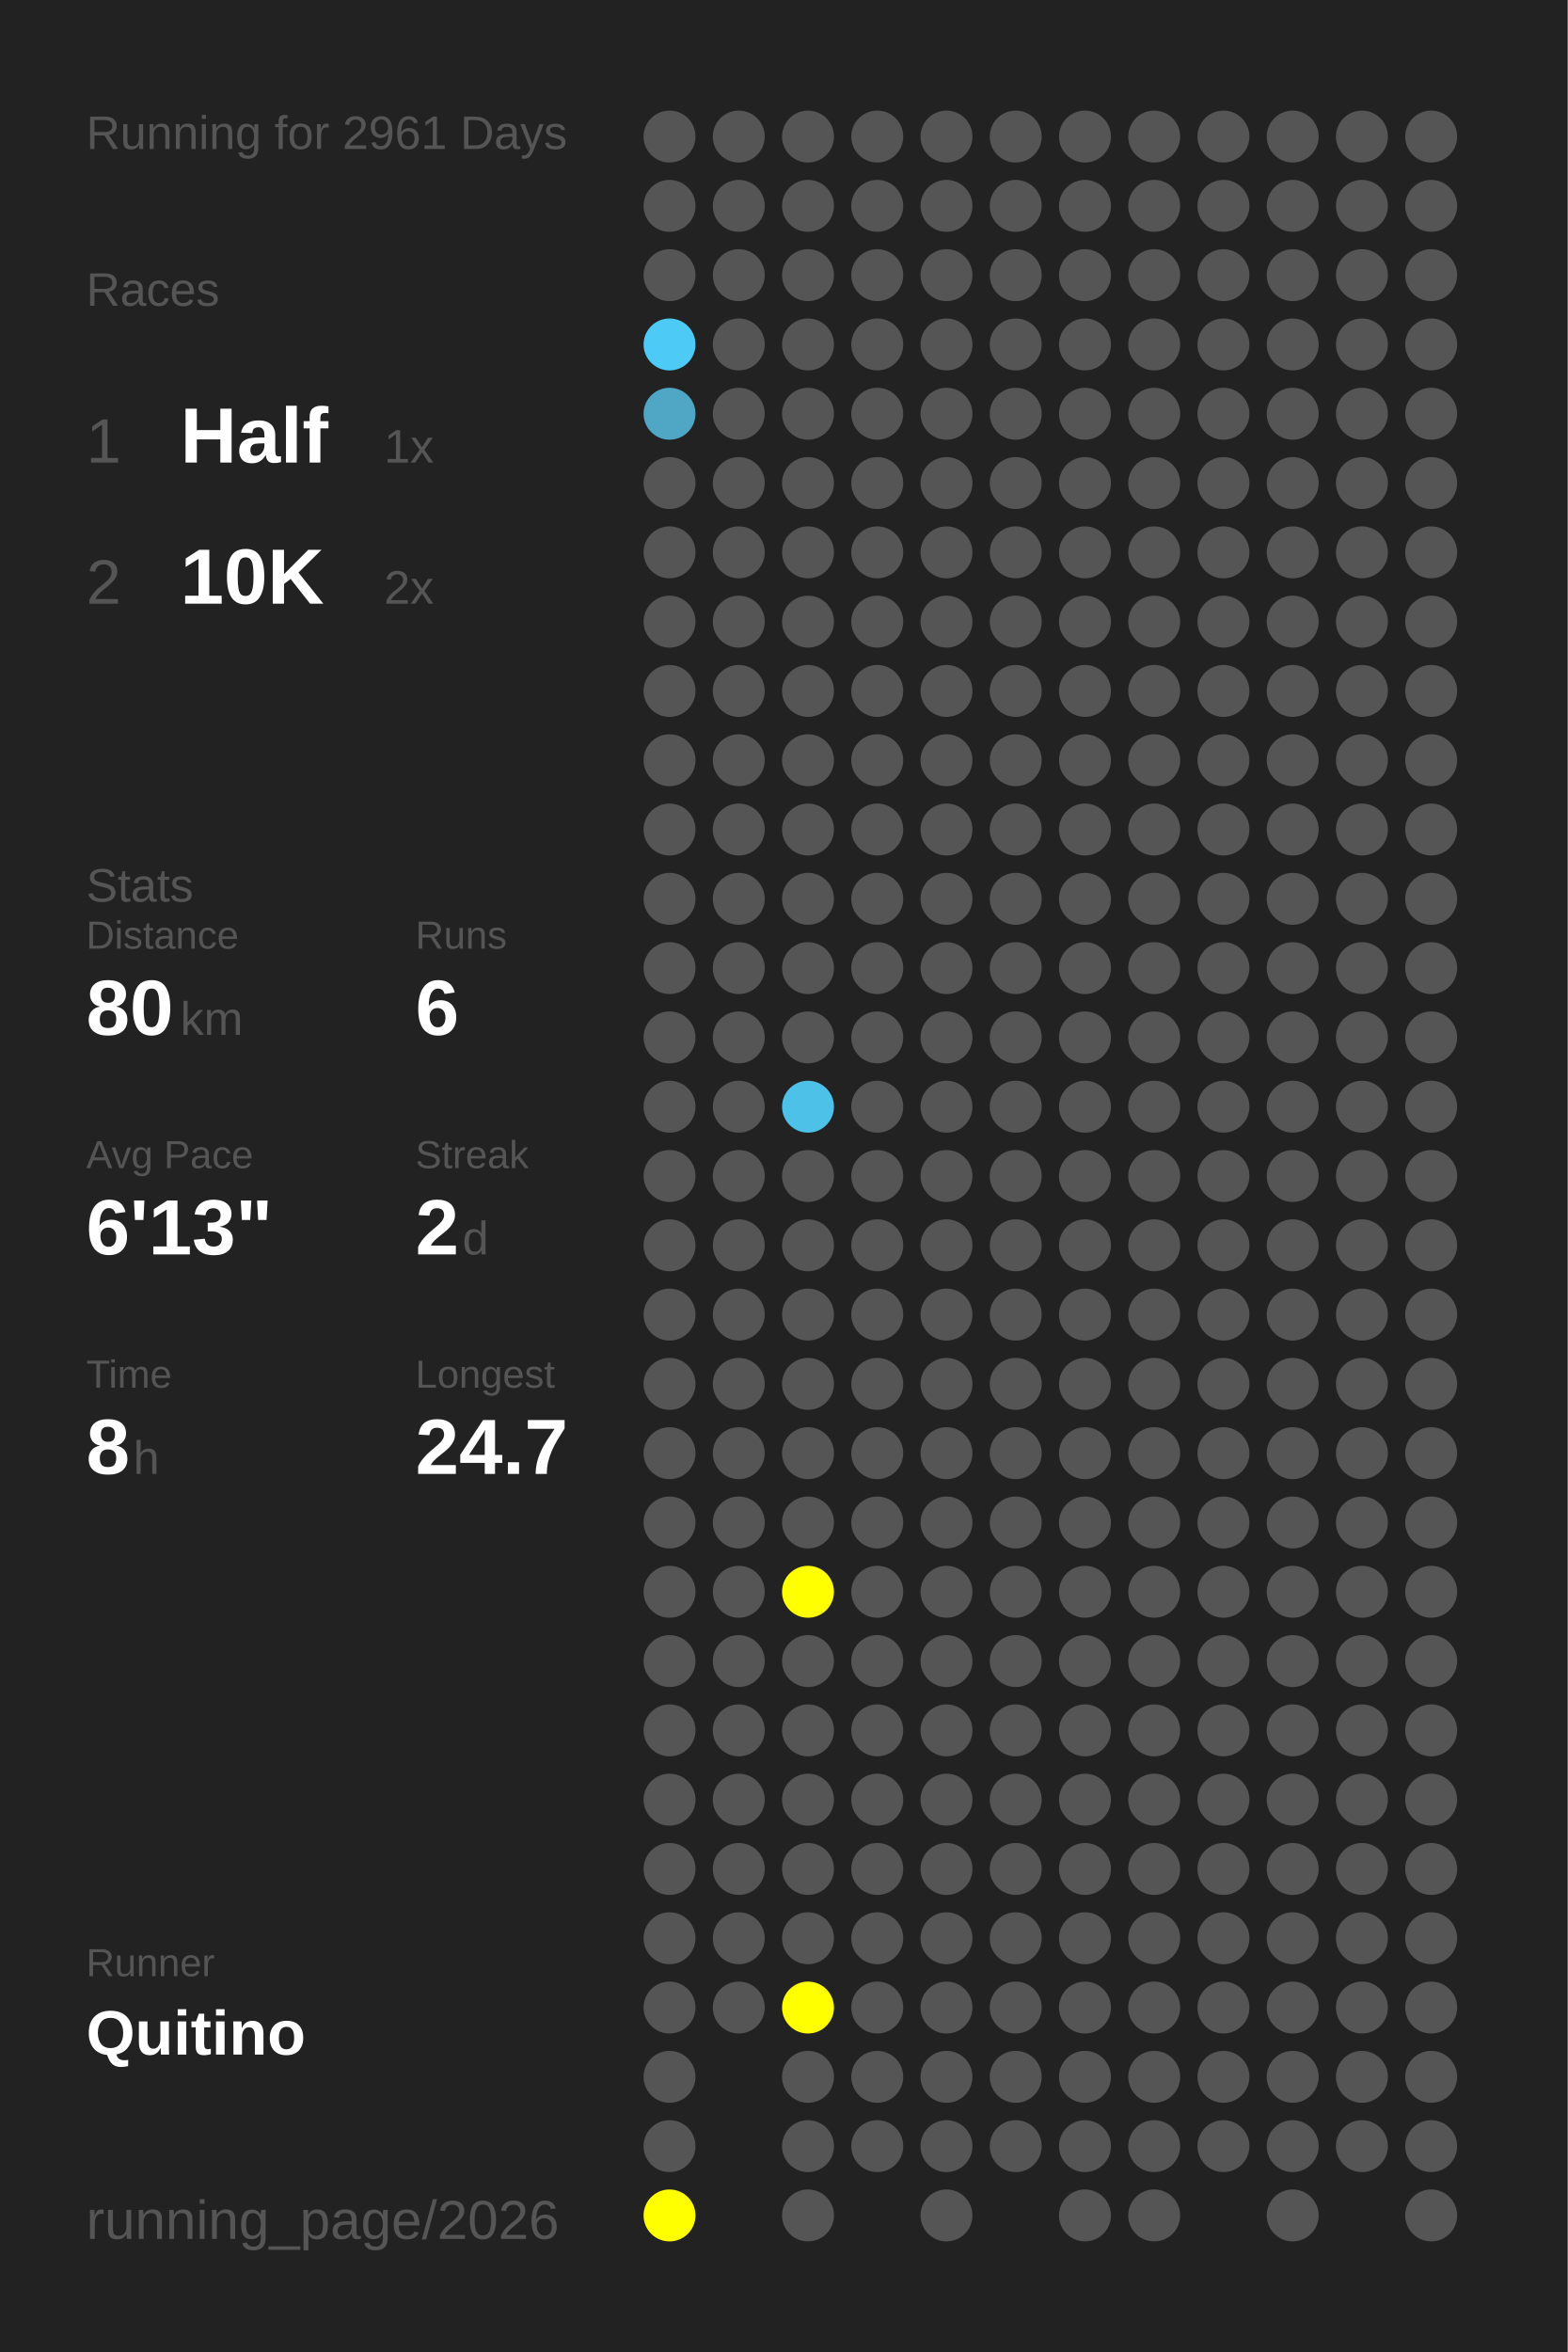
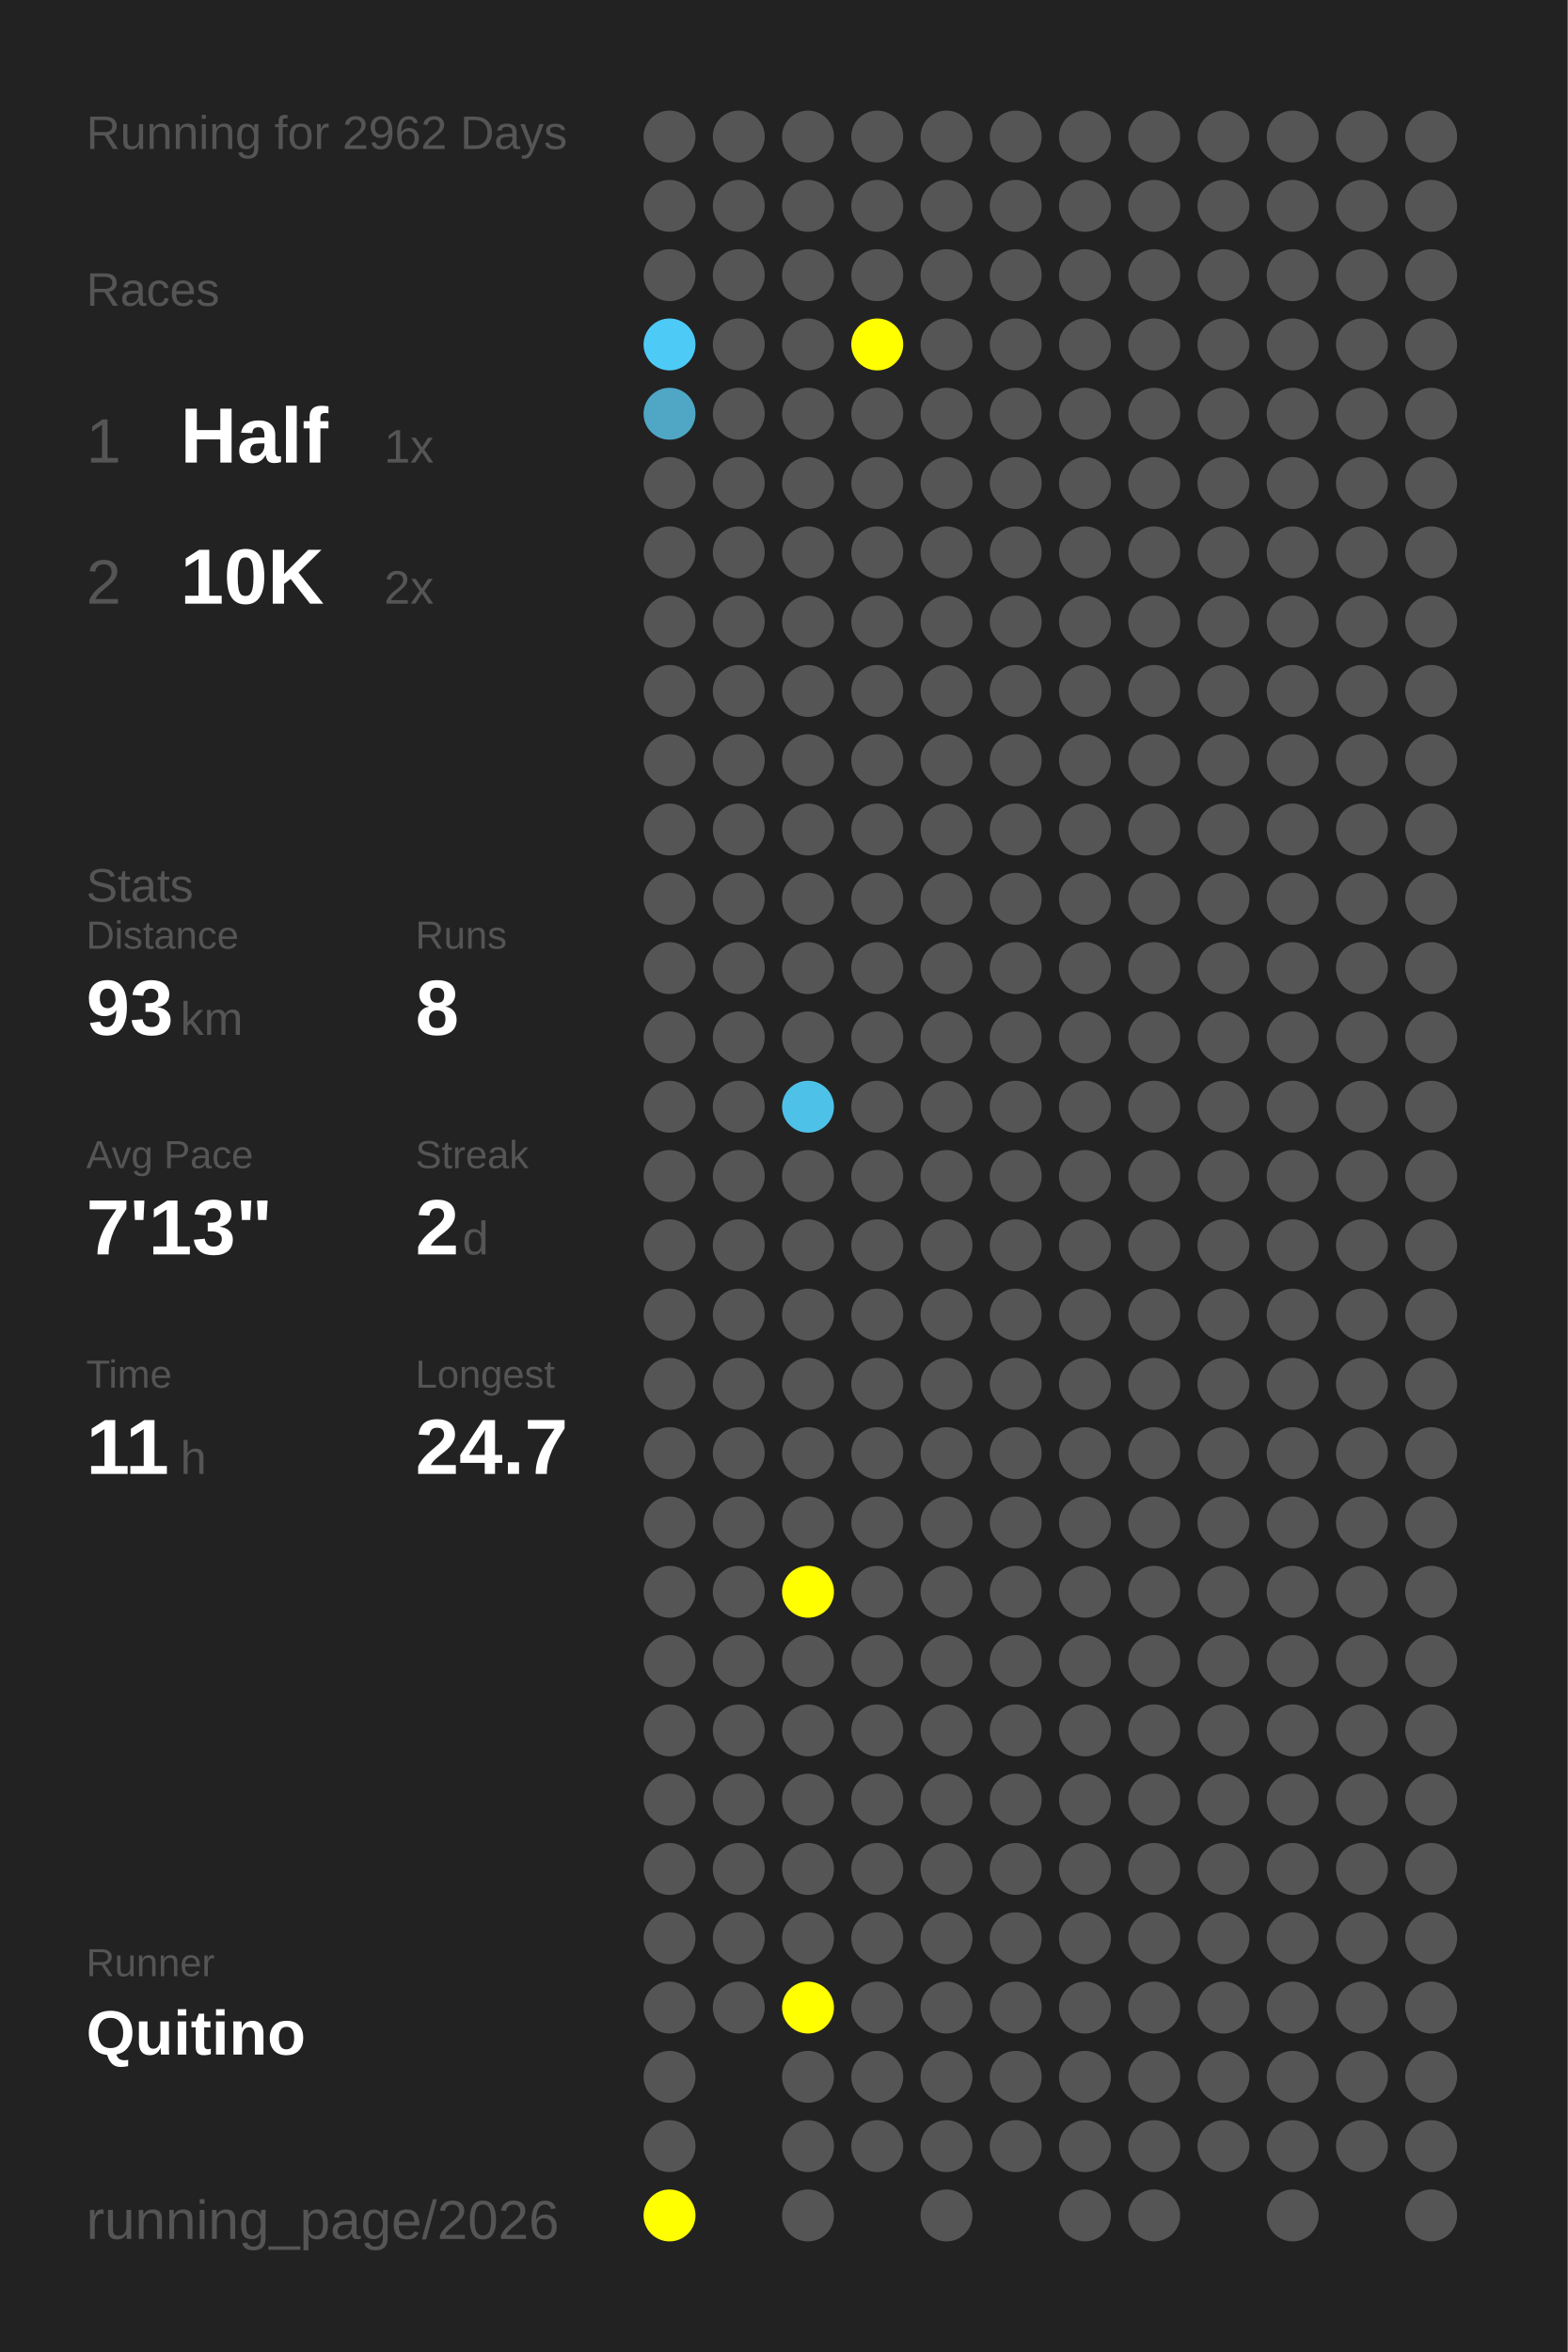
<svg xmlns="http://www.w3.org/2000/svg" baseProfile="full" height="300mm" version="1.1" viewBox="0,0,200,300" width="200mm">
  <defs />
  <rect fill="#222222" height="300" width="200" x="0" y="0" />
-   <text fill="#555555" style="font-size:6px; font-family:Arial;" x="11" y="19">Running for 2961 Days</text>
+   <text fill="#555555" style="font-size:6px; font-family:Arial;" x="11" y="19">Running for 2962 Days</text>
  <text fill="#555555" style="font-size:6px; font-family:Arial;" x="11" y="39">Races</text>
  <text fill="#555555" style="font-size:8px; font-family:Arial;" x="11" y="59">1</text>
  <text fill="#FFFFFF" style="font-size:10px; font-family:Arial; font-weight:bold;" x="23" y="59">Half</text>
  <text fill="#555555" style="font-size:6px; font-family:Arial;" x="49" y="59">1x</text>
  <text fill="#555555" style="font-size:8px; font-family:Arial;" x="11" y="77">2</text>
  <text fill="#FFFFFF" style="font-size:10px; font-family:Arial; font-weight:bold;" x="23" y="77">10K</text>
  <text fill="#555555" style="font-size:6px; font-family:Arial;" x="49" y="77">2x</text>
  <text fill="#555555" style="font-size:6px; font-family:Arial;" x="11" y="115">Stats</text>
  <text fill="#555555" style="font-size:5px; font-family:Arial;" x="11" y="121">Distance</text>
-   <text fill="#FFFFFF" style="font-size:10px; font-family:Arial; font-weight:bold;" x="11" y="132">80</text>
+   <text fill="#FFFFFF" style="font-size:10px; font-family:Arial; font-weight:bold;" x="11" y="132">93</text>
  <text fill="#555555" style="font-size:6px; font-family:Arial;" x="23" y="132">km</text>
  <text fill="#555555" style="font-size:5px; font-family:Arial;" x="53" y="121">Runs</text>
-   <text fill="#FFFFFF" style="font-size:10px; font-family:Arial; font-weight:bold;" x="53" y="132">6</text>
+   <text fill="#FFFFFF" style="font-size:10px; font-family:Arial; font-weight:bold;" x="53" y="132">8</text>
  <text fill="#555555" style="font-size:5px; font-family:Arial;" x="11" y="149">Avg Pace</text>
-   <text fill="#FFFFFF" style="font-size:10px; font-family:Arial; font-weight:bold;" x="11" y="160">6'13"</text>
+   <text fill="#FFFFFF" style="font-size:10px; font-family:Arial; font-weight:bold;" x="11" y="160">7'13"</text>
  <text fill="#555555" style="font-size:5px; font-family:Arial;" x="53" y="149">Streak</text>
  <text fill="#FFFFFF" style="font-size:10px; font-family:Arial; font-weight:bold;" x="53" y="160">2</text>
  <text fill="#555555" style="font-size:6px; font-family:Arial;" x="59" y="160">d</text>
  <text fill="#555555" style="font-size:5px; font-family:Arial;" x="11" y="177">Time</text>
-   <text fill="#FFFFFF" style="font-size:10px; font-family:Arial; font-weight:bold;" x="11" y="188">8</text>
-   <text fill="#555555" style="font-size:6px; font-family:Arial;" x="17" y="188">h</text>
+   <text fill="#FFFFFF" style="font-size:10px; font-family:Arial; font-weight:bold;" x="11" y="188">11</text>
+   <text fill="#555555" style="font-size:6px; font-family:Arial;" x="23" y="188">h</text>
  <text fill="#555555" style="font-size:5px; font-family:Arial;" x="53" y="177">Longest</text>
  <text fill="#FFFFFF" style="font-size:10px; font-family:Arial; font-weight:bold;" x="53" y="188">24.7</text>
  <text fill="#555555" style="font-size:5px; font-family:Arial;" x="11" y="252.065">Runner</text>
  <text fill="#FFFFFF" style="font-size:8px; font-family:Arial; font-weight:bold;" x="11" y="262.065">Quitino</text>
  <text fill="#555555" style="font-size:7px; font-family:Arial;" x="11" y="285.581">running_page/2026</text>
  <circle cx="85.417" cy="17.419" fill="#555555" r="3.312" />
  <circle cx="85.417" cy="26.258" fill="#555555" r="3.312" />
  <circle cx="85.417" cy="35.097" fill="#555555" r="3.312" />
  <circle cx="85.417" cy="43.935" fill="#4dcbf6" r="3.312" />
  <circle cx="85.417" cy="52.774" fill="#4fa7c5" r="3.312" />
  <circle cx="85.417" cy="61.613" fill="#555555" r="3.312" />
  <circle cx="85.417" cy="70.452" fill="#555555" r="3.312" />
  <circle cx="85.417" cy="79.29" fill="#555555" r="3.312" />
  <circle cx="85.417" cy="88.129" fill="#555555" r="3.312" />
  <circle cx="85.417" cy="96.968" fill="#555555" r="3.312" />
  <circle cx="85.417" cy="105.806" fill="#555555" r="3.312" />
  <circle cx="85.417" cy="114.645" fill="#555555" r="3.312" />
  <circle cx="85.417" cy="123.484" fill="#555555" r="3.312" />
  <circle cx="85.417" cy="132.323" fill="#555555" r="3.312" />
  <circle cx="85.417" cy="141.161" fill="#555555" r="3.312" />
  <circle cx="85.417" cy="150" fill="#555555" r="3.312" />
  <circle cx="85.417" cy="158.839" fill="#555555" r="3.312" />
  <circle cx="85.417" cy="167.677" fill="#555555" r="3.312" />
  <circle cx="85.417" cy="176.516" fill="#555555" r="3.312" />
  <circle cx="85.417" cy="185.355" fill="#555555" r="3.312" />
  <circle cx="85.417" cy="194.194" fill="#555555" r="3.312" />
  <circle cx="85.417" cy="203.032" fill="#555555" r="3.312" />
  <circle cx="85.417" cy="211.871" fill="#555555" r="3.312" />
  <circle cx="85.417" cy="220.71" fill="#555555" r="3.312" />
  <circle cx="85.417" cy="229.548" fill="#555555" r="3.312" />
  <circle cx="85.417" cy="238.387" fill="#555555" r="3.312" />
  <circle cx="85.417" cy="247.226" fill="#555555" r="3.312" />
  <circle cx="85.417" cy="256.065" fill="#555555" r="3.312" />
  <circle cx="85.417" cy="264.903" fill="#555555" r="3.312" />
  <circle cx="85.417" cy="273.742" fill="#555555" r="3.312" />
  <circle cx="85.417" cy="282.581" fill="#FFFF00" r="3.312" />
  <circle cx="94.25" cy="17.419" fill="#555555" r="3.312" />
  <circle cx="94.25" cy="26.258" fill="#555555" r="3.312" />
  <circle cx="94.25" cy="35.097" fill="#555555" r="3.312" />
  <circle cx="94.25" cy="43.935" fill="#555555" r="3.312" />
  <circle cx="94.25" cy="52.774" fill="#555555" r="3.312" />
  <circle cx="94.25" cy="61.613" fill="#555555" r="3.312" />
  <circle cx="94.25" cy="70.452" fill="#555555" r="3.312" />
  <circle cx="94.25" cy="79.29" fill="#555555" r="3.312" />
  <circle cx="94.25" cy="88.129" fill="#555555" r="3.312" />
  <circle cx="94.25" cy="96.968" fill="#555555" r="3.312" />
  <circle cx="94.25" cy="105.806" fill="#555555" r="3.312" />
  <circle cx="94.25" cy="114.645" fill="#555555" r="3.312" />
  <circle cx="94.25" cy="123.484" fill="#555555" r="3.312" />
  <circle cx="94.25" cy="132.323" fill="#555555" r="3.312" />
  <circle cx="94.25" cy="141.161" fill="#555555" r="3.312" />
  <circle cx="94.25" cy="150" fill="#555555" r="3.312" />
  <circle cx="94.25" cy="158.839" fill="#555555" r="3.312" />
  <circle cx="94.25" cy="167.677" fill="#555555" r="3.312" />
  <circle cx="94.25" cy="176.516" fill="#555555" r="3.312" />
  <circle cx="94.25" cy="185.355" fill="#555555" r="3.312" />
  <circle cx="94.25" cy="194.194" fill="#555555" r="3.312" />
  <circle cx="94.25" cy="203.032" fill="#555555" r="3.312" />
  <circle cx="94.25" cy="211.871" fill="#555555" r="3.312" />
  <circle cx="94.25" cy="220.71" fill="#555555" r="3.312" />
  <circle cx="94.25" cy="229.548" fill="#555555" r="3.312" />
  <circle cx="94.25" cy="238.387" fill="#555555" r="3.312" />
  <circle cx="94.25" cy="247.226" fill="#555555" r="3.312" />
  <circle cx="94.25" cy="256.065" fill="#555555" r="3.312" />
  <circle cx="103.083" cy="17.419" fill="#555555" r="3.312" />
  <circle cx="103.083" cy="26.258" fill="#555555" r="3.312" />
  <circle cx="103.083" cy="35.097" fill="#555555" r="3.312" />
  <circle cx="103.083" cy="43.935" fill="#555555" r="3.312" />
  <circle cx="103.083" cy="52.774" fill="#555555" r="3.312" />
  <circle cx="103.083" cy="61.613" fill="#555555" r="3.312" />
  <circle cx="103.083" cy="70.452" fill="#555555" r="3.312" />
  <circle cx="103.083" cy="79.29" fill="#555555" r="3.312" />
  <circle cx="103.083" cy="88.129" fill="#555555" r="3.312" />
  <circle cx="103.083" cy="96.968" fill="#555555" r="3.312" />
  <circle cx="103.083" cy="105.806" fill="#555555" r="3.312" />
  <circle cx="103.083" cy="114.645" fill="#555555" r="3.312" />
  <circle cx="103.083" cy="123.484" fill="#555555" r="3.312" />
  <circle cx="103.083" cy="132.323" fill="#555555" r="3.312" />
  <circle cx="103.083" cy="141.161" fill="#4ec1e8" r="3.312" />
  <circle cx="103.083" cy="150" fill="#555555" r="3.312" />
  <circle cx="103.083" cy="158.839" fill="#555555" r="3.312" />
  <circle cx="103.083" cy="167.677" fill="#555555" r="3.312" />
  <circle cx="103.083" cy="176.516" fill="#555555" r="3.312" />
  <circle cx="103.083" cy="185.355" fill="#555555" r="3.312" />
  <circle cx="103.083" cy="194.194" fill="#555555" r="3.312" />
  <circle cx="103.083" cy="203.032" fill="#FFFF00" r="3.312" />
  <circle cx="103.083" cy="211.871" fill="#555555" r="3.312" />
  <circle cx="103.083" cy="220.71" fill="#555555" r="3.312" />
  <circle cx="103.083" cy="229.548" fill="#555555" r="3.312" />
  <circle cx="103.083" cy="238.387" fill="#555555" r="3.312" />
  <circle cx="103.083" cy="247.226" fill="#555555" r="3.312" />
  <circle cx="103.083" cy="256.065" fill="#FFFF00" r="3.312" />
  <circle cx="103.083" cy="264.903" fill="#555555" r="3.312" />
  <circle cx="103.083" cy="273.742" fill="#555555" r="3.312" />
  <circle cx="103.083" cy="282.581" fill="#555555" r="3.312" />
  <circle cx="111.917" cy="17.419" fill="#555555" r="3.312" />
  <circle cx="111.917" cy="26.258" fill="#555555" r="3.312" />
  <circle cx="111.917" cy="35.097" fill="#555555" r="3.312" />
-   <circle cx="111.917" cy="43.935" fill="#555555" r="3.312" />
+   <circle cx="111.917" cy="43.935" fill="#FFFF00" r="3.312" />
  <circle cx="111.917" cy="52.774" fill="#555555" r="3.312" />
  <circle cx="111.917" cy="61.613" fill="#555555" r="3.312" />
  <circle cx="111.917" cy="70.452" fill="#555555" r="3.312" />
  <circle cx="111.917" cy="79.29" fill="#555555" r="3.312" />
  <circle cx="111.917" cy="88.129" fill="#555555" r="3.312" />
  <circle cx="111.917" cy="96.968" fill="#555555" r="3.312" />
  <circle cx="111.917" cy="105.806" fill="#555555" r="3.312" />
  <circle cx="111.917" cy="114.645" fill="#555555" r="3.312" />
  <circle cx="111.917" cy="123.484" fill="#555555" r="3.312" />
  <circle cx="111.917" cy="132.323" fill="#555555" r="3.312" />
  <circle cx="111.917" cy="141.161" fill="#555555" r="3.312" />
  <circle cx="111.917" cy="150" fill="#555555" r="3.312" />
  <circle cx="111.917" cy="158.839" fill="#555555" r="3.312" />
  <circle cx="111.917" cy="167.677" fill="#555555" r="3.312" />
  <circle cx="111.917" cy="176.516" fill="#555555" r="3.312" />
  <circle cx="111.917" cy="185.355" fill="#555555" r="3.312" />
  <circle cx="111.917" cy="194.194" fill="#555555" r="3.312" />
  <circle cx="111.917" cy="203.032" fill="#555555" r="3.312" />
  <circle cx="111.917" cy="211.871" fill="#555555" r="3.312" />
  <circle cx="111.917" cy="220.71" fill="#555555" r="3.312" />
  <circle cx="111.917" cy="229.548" fill="#555555" r="3.312" />
  <circle cx="111.917" cy="238.387" fill="#555555" r="3.312" />
  <circle cx="111.917" cy="247.226" fill="#555555" r="3.312" />
  <circle cx="111.917" cy="256.065" fill="#555555" r="3.312" />
  <circle cx="111.917" cy="264.903" fill="#555555" r="3.312" />
  <circle cx="111.917" cy="273.742" fill="#555555" r="3.312" />
  <circle cx="120.75" cy="17.419" fill="#555555" r="3.312" />
  <circle cx="120.75" cy="26.258" fill="#555555" r="3.312" />
  <circle cx="120.75" cy="35.097" fill="#555555" r="3.312" />
  <circle cx="120.75" cy="43.935" fill="#555555" r="3.312" />
  <circle cx="120.75" cy="52.774" fill="#555555" r="3.312" />
  <circle cx="120.75" cy="61.613" fill="#555555" r="3.312" />
  <circle cx="120.75" cy="70.452" fill="#555555" r="3.312" />
  <circle cx="120.75" cy="79.29" fill="#555555" r="3.312" />
  <circle cx="120.75" cy="88.129" fill="#555555" r="3.312" />
  <circle cx="120.75" cy="96.968" fill="#555555" r="3.312" />
  <circle cx="120.75" cy="105.806" fill="#555555" r="3.312" />
  <circle cx="120.75" cy="114.645" fill="#555555" r="3.312" />
  <circle cx="120.75" cy="123.484" fill="#555555" r="3.312" />
  <circle cx="120.75" cy="132.323" fill="#555555" r="3.312" />
  <circle cx="120.75" cy="141.161" fill="#555555" r="3.312" />
  <circle cx="120.75" cy="150" fill="#555555" r="3.312" />
  <circle cx="120.75" cy="158.839" fill="#555555" r="3.312" />
  <circle cx="120.75" cy="167.677" fill="#555555" r="3.312" />
  <circle cx="120.75" cy="176.516" fill="#555555" r="3.312" />
  <circle cx="120.75" cy="185.355" fill="#555555" r="3.312" />
  <circle cx="120.75" cy="194.194" fill="#555555" r="3.312" />
  <circle cx="120.75" cy="203.032" fill="#555555" r="3.312" />
  <circle cx="120.75" cy="211.871" fill="#555555" r="3.312" />
  <circle cx="120.75" cy="220.71" fill="#555555" r="3.312" />
  <circle cx="120.75" cy="229.548" fill="#555555" r="3.312" />
  <circle cx="120.75" cy="238.387" fill="#555555" r="3.312" />
  <circle cx="120.75" cy="247.226" fill="#555555" r="3.312" />
  <circle cx="120.75" cy="256.065" fill="#555555" r="3.312" />
  <circle cx="120.75" cy="264.903" fill="#555555" r="3.312" />
  <circle cx="120.75" cy="273.742" fill="#555555" r="3.312" />
  <circle cx="120.75" cy="282.581" fill="#555555" r="3.312" />
  <circle cx="129.583" cy="17.419" fill="#555555" r="3.312" />
  <circle cx="129.583" cy="26.258" fill="#555555" r="3.312" />
  <circle cx="129.583" cy="35.097" fill="#555555" r="3.312" />
  <circle cx="129.583" cy="43.935" fill="#555555" r="3.312" />
  <circle cx="129.583" cy="52.774" fill="#555555" r="3.312" />
  <circle cx="129.583" cy="61.613" fill="#555555" r="3.312" />
  <circle cx="129.583" cy="70.452" fill="#555555" r="3.312" />
  <circle cx="129.583" cy="79.29" fill="#555555" r="3.312" />
  <circle cx="129.583" cy="88.129" fill="#555555" r="3.312" />
  <circle cx="129.583" cy="96.968" fill="#555555" r="3.312" />
  <circle cx="129.583" cy="105.806" fill="#555555" r="3.312" />
  <circle cx="129.583" cy="114.645" fill="#555555" r="3.312" />
  <circle cx="129.583" cy="123.484" fill="#555555" r="3.312" />
  <circle cx="129.583" cy="132.323" fill="#555555" r="3.312" />
  <circle cx="129.583" cy="141.161" fill="#555555" r="3.312" />
  <circle cx="129.583" cy="150" fill="#555555" r="3.312" />
  <circle cx="129.583" cy="158.839" fill="#555555" r="3.312" />
  <circle cx="129.583" cy="167.677" fill="#555555" r="3.312" />
  <circle cx="129.583" cy="176.516" fill="#555555" r="3.312" />
  <circle cx="129.583" cy="185.355" fill="#555555" r="3.312" />
  <circle cx="129.583" cy="194.194" fill="#555555" r="3.312" />
  <circle cx="129.583" cy="203.032" fill="#555555" r="3.312" />
  <circle cx="129.583" cy="211.871" fill="#555555" r="3.312" />
  <circle cx="129.583" cy="220.71" fill="#555555" r="3.312" />
  <circle cx="129.583" cy="229.548" fill="#555555" r="3.312" />
  <circle cx="129.583" cy="238.387" fill="#555555" r="3.312" />
  <circle cx="129.583" cy="247.226" fill="#555555" r="3.312" />
  <circle cx="129.583" cy="256.065" fill="#555555" r="3.312" />
  <circle cx="129.583" cy="264.903" fill="#555555" r="3.312" />
  <circle cx="129.583" cy="273.742" fill="#555555" r="3.312" />
  <circle cx="138.417" cy="17.419" fill="#555555" r="3.312" />
  <circle cx="138.417" cy="26.258" fill="#555555" r="3.312" />
  <circle cx="138.417" cy="35.097" fill="#555555" r="3.312" />
  <circle cx="138.417" cy="43.935" fill="#555555" r="3.312" />
  <circle cx="138.417" cy="52.774" fill="#555555" r="3.312" />
  <circle cx="138.417" cy="61.613" fill="#555555" r="3.312" />
  <circle cx="138.417" cy="70.452" fill="#555555" r="3.312" />
  <circle cx="138.417" cy="79.29" fill="#555555" r="3.312" />
  <circle cx="138.417" cy="88.129" fill="#555555" r="3.312" />
  <circle cx="138.417" cy="96.968" fill="#555555" r="3.312" />
  <circle cx="138.417" cy="105.806" fill="#555555" r="3.312" />
  <circle cx="138.417" cy="114.645" fill="#555555" r="3.312" />
  <circle cx="138.417" cy="123.484" fill="#555555" r="3.312" />
  <circle cx="138.417" cy="132.323" fill="#555555" r="3.312" />
  <circle cx="138.417" cy="141.161" fill="#555555" r="3.312" />
  <circle cx="138.417" cy="150" fill="#555555" r="3.312" />
  <circle cx="138.417" cy="158.839" fill="#555555" r="3.312" />
  <circle cx="138.417" cy="167.677" fill="#555555" r="3.312" />
  <circle cx="138.417" cy="176.516" fill="#555555" r="3.312" />
  <circle cx="138.417" cy="185.355" fill="#555555" r="3.312" />
  <circle cx="138.417" cy="194.194" fill="#555555" r="3.312" />
  <circle cx="138.417" cy="203.032" fill="#555555" r="3.312" />
  <circle cx="138.417" cy="211.871" fill="#555555" r="3.312" />
  <circle cx="138.417" cy="220.71" fill="#555555" r="3.312" />
  <circle cx="138.417" cy="229.548" fill="#555555" r="3.312" />
  <circle cx="138.417" cy="238.387" fill="#555555" r="3.312" />
  <circle cx="138.417" cy="247.226" fill="#555555" r="3.312" />
  <circle cx="138.417" cy="256.065" fill="#555555" r="3.312" />
  <circle cx="138.417" cy="264.903" fill="#555555" r="3.312" />
  <circle cx="138.417" cy="273.742" fill="#555555" r="3.312" />
  <circle cx="138.417" cy="282.581" fill="#555555" r="3.312" />
  <circle cx="147.25" cy="17.419" fill="#555555" r="3.312" />
  <circle cx="147.25" cy="26.258" fill="#555555" r="3.312" />
  <circle cx="147.25" cy="35.097" fill="#555555" r="3.312" />
  <circle cx="147.25" cy="43.935" fill="#555555" r="3.312" />
  <circle cx="147.25" cy="52.774" fill="#555555" r="3.312" />
  <circle cx="147.25" cy="61.613" fill="#555555" r="3.312" />
  <circle cx="147.25" cy="70.452" fill="#555555" r="3.312" />
  <circle cx="147.25" cy="79.29" fill="#555555" r="3.312" />
  <circle cx="147.25" cy="88.129" fill="#555555" r="3.312" />
  <circle cx="147.25" cy="96.968" fill="#555555" r="3.312" />
  <circle cx="147.25" cy="105.806" fill="#555555" r="3.312" />
  <circle cx="147.25" cy="114.645" fill="#555555" r="3.312" />
  <circle cx="147.25" cy="123.484" fill="#555555" r="3.312" />
  <circle cx="147.25" cy="132.323" fill="#555555" r="3.312" />
  <circle cx="147.25" cy="141.161" fill="#555555" r="3.312" />
  <circle cx="147.25" cy="150" fill="#555555" r="3.312" />
  <circle cx="147.25" cy="158.839" fill="#555555" r="3.312" />
  <circle cx="147.25" cy="167.677" fill="#555555" r="3.312" />
  <circle cx="147.25" cy="176.516" fill="#555555" r="3.312" />
  <circle cx="147.25" cy="185.355" fill="#555555" r="3.312" />
  <circle cx="147.25" cy="194.194" fill="#555555" r="3.312" />
  <circle cx="147.25" cy="203.032" fill="#555555" r="3.312" />
  <circle cx="147.25" cy="211.871" fill="#555555" r="3.312" />
  <circle cx="147.25" cy="220.71" fill="#555555" r="3.312" />
  <circle cx="147.25" cy="229.548" fill="#555555" r="3.312" />
  <circle cx="147.25" cy="238.387" fill="#555555" r="3.312" />
  <circle cx="147.25" cy="247.226" fill="#555555" r="3.312" />
  <circle cx="147.25" cy="256.065" fill="#555555" r="3.312" />
  <circle cx="147.25" cy="264.903" fill="#555555" r="3.312" />
  <circle cx="147.25" cy="273.742" fill="#555555" r="3.312" />
  <circle cx="147.25" cy="282.581" fill="#555555" r="3.312" />
  <circle cx="156.083" cy="17.419" fill="#555555" r="3.312" />
  <circle cx="156.083" cy="26.258" fill="#555555" r="3.312" />
  <circle cx="156.083" cy="35.097" fill="#555555" r="3.312" />
  <circle cx="156.083" cy="43.935" fill="#555555" r="3.312" />
  <circle cx="156.083" cy="52.774" fill="#555555" r="3.312" />
  <circle cx="156.083" cy="61.613" fill="#555555" r="3.312" />
  <circle cx="156.083" cy="70.452" fill="#555555" r="3.312" />
  <circle cx="156.083" cy="79.29" fill="#555555" r="3.312" />
  <circle cx="156.083" cy="88.129" fill="#555555" r="3.312" />
  <circle cx="156.083" cy="96.968" fill="#555555" r="3.312" />
  <circle cx="156.083" cy="105.806" fill="#555555" r="3.312" />
  <circle cx="156.083" cy="114.645" fill="#555555" r="3.312" />
  <circle cx="156.083" cy="123.484" fill="#555555" r="3.312" />
  <circle cx="156.083" cy="132.323" fill="#555555" r="3.312" />
  <circle cx="156.083" cy="141.161" fill="#555555" r="3.312" />
  <circle cx="156.083" cy="150" fill="#555555" r="3.312" />
  <circle cx="156.083" cy="158.839" fill="#555555" r="3.312" />
  <circle cx="156.083" cy="167.677" fill="#555555" r="3.312" />
  <circle cx="156.083" cy="176.516" fill="#555555" r="3.312" />
  <circle cx="156.083" cy="185.355" fill="#555555" r="3.312" />
  <circle cx="156.083" cy="194.194" fill="#555555" r="3.312" />
  <circle cx="156.083" cy="203.032" fill="#555555" r="3.312" />
  <circle cx="156.083" cy="211.871" fill="#555555" r="3.312" />
  <circle cx="156.083" cy="220.71" fill="#555555" r="3.312" />
  <circle cx="156.083" cy="229.548" fill="#555555" r="3.312" />
  <circle cx="156.083" cy="238.387" fill="#555555" r="3.312" />
  <circle cx="156.083" cy="247.226" fill="#555555" r="3.312" />
  <circle cx="156.083" cy="256.065" fill="#555555" r="3.312" />
  <circle cx="156.083" cy="264.903" fill="#555555" r="3.312" />
  <circle cx="156.083" cy="273.742" fill="#555555" r="3.312" />
  <circle cx="164.917" cy="17.419" fill="#555555" r="3.312" />
  <circle cx="164.917" cy="26.258" fill="#555555" r="3.312" />
  <circle cx="164.917" cy="35.097" fill="#555555" r="3.312" />
  <circle cx="164.917" cy="43.935" fill="#555555" r="3.312" />
  <circle cx="164.917" cy="52.774" fill="#555555" r="3.312" />
  <circle cx="164.917" cy="61.613" fill="#555555" r="3.312" />
  <circle cx="164.917" cy="70.452" fill="#555555" r="3.312" />
  <circle cx="164.917" cy="79.29" fill="#555555" r="3.312" />
  <circle cx="164.917" cy="88.129" fill="#555555" r="3.312" />
  <circle cx="164.917" cy="96.968" fill="#555555" r="3.312" />
  <circle cx="164.917" cy="105.806" fill="#555555" r="3.312" />
  <circle cx="164.917" cy="114.645" fill="#555555" r="3.312" />
  <circle cx="164.917" cy="123.484" fill="#555555" r="3.312" />
  <circle cx="164.917" cy="132.323" fill="#555555" r="3.312" />
  <circle cx="164.917" cy="141.161" fill="#555555" r="3.312" />
  <circle cx="164.917" cy="150" fill="#555555" r="3.312" />
  <circle cx="164.917" cy="158.839" fill="#555555" r="3.312" />
  <circle cx="164.917" cy="167.677" fill="#555555" r="3.312" />
  <circle cx="164.917" cy="176.516" fill="#555555" r="3.312" />
  <circle cx="164.917" cy="185.355" fill="#555555" r="3.312" />
  <circle cx="164.917" cy="194.194" fill="#555555" r="3.312" />
  <circle cx="164.917" cy="203.032" fill="#555555" r="3.312" />
  <circle cx="164.917" cy="211.871" fill="#555555" r="3.312" />
  <circle cx="164.917" cy="220.71" fill="#555555" r="3.312" />
  <circle cx="164.917" cy="229.548" fill="#555555" r="3.312" />
  <circle cx="164.917" cy="238.387" fill="#555555" r="3.312" />
  <circle cx="164.917" cy="247.226" fill="#555555" r="3.312" />
  <circle cx="164.917" cy="256.065" fill="#555555" r="3.312" />
  <circle cx="164.917" cy="264.903" fill="#555555" r="3.312" />
  <circle cx="164.917" cy="273.742" fill="#555555" r="3.312" />
  <circle cx="164.917" cy="282.581" fill="#555555" r="3.312" />
  <circle cx="173.75" cy="17.419" fill="#555555" r="3.312" />
  <circle cx="173.75" cy="26.258" fill="#555555" r="3.312" />
  <circle cx="173.75" cy="35.097" fill="#555555" r="3.312" />
  <circle cx="173.75" cy="43.935" fill="#555555" r="3.312" />
  <circle cx="173.75" cy="52.774" fill="#555555" r="3.312" />
  <circle cx="173.75" cy="61.613" fill="#555555" r="3.312" />
  <circle cx="173.75" cy="70.452" fill="#555555" r="3.312" />
  <circle cx="173.75" cy="79.29" fill="#555555" r="3.312" />
  <circle cx="173.75" cy="88.129" fill="#555555" r="3.312" />
  <circle cx="173.75" cy="96.968" fill="#555555" r="3.312" />
  <circle cx="173.75" cy="105.806" fill="#555555" r="3.312" />
  <circle cx="173.75" cy="114.645" fill="#555555" r="3.312" />
  <circle cx="173.75" cy="123.484" fill="#555555" r="3.312" />
  <circle cx="173.75" cy="132.323" fill="#555555" r="3.312" />
  <circle cx="173.75" cy="141.161" fill="#555555" r="3.312" />
  <circle cx="173.75" cy="150" fill="#555555" r="3.312" />
  <circle cx="173.75" cy="158.839" fill="#555555" r="3.312" />
  <circle cx="173.75" cy="167.677" fill="#555555" r="3.312" />
  <circle cx="173.75" cy="176.516" fill="#555555" r="3.312" />
  <circle cx="173.75" cy="185.355" fill="#555555" r="3.312" />
  <circle cx="173.75" cy="194.194" fill="#555555" r="3.312" />
  <circle cx="173.75" cy="203.032" fill="#555555" r="3.312" />
  <circle cx="173.75" cy="211.871" fill="#555555" r="3.312" />
  <circle cx="173.75" cy="220.71" fill="#555555" r="3.312" />
  <circle cx="173.75" cy="229.548" fill="#555555" r="3.312" />
  <circle cx="173.75" cy="238.387" fill="#555555" r="3.312" />
  <circle cx="173.75" cy="247.226" fill="#555555" r="3.312" />
  <circle cx="173.75" cy="256.065" fill="#555555" r="3.312" />
  <circle cx="173.75" cy="264.903" fill="#555555" r="3.312" />
  <circle cx="173.75" cy="273.742" fill="#555555" r="3.312" />
  <circle cx="182.583" cy="17.419" fill="#555555" r="3.312" />
  <circle cx="182.583" cy="26.258" fill="#555555" r="3.312" />
  <circle cx="182.583" cy="35.097" fill="#555555" r="3.312" />
  <circle cx="182.583" cy="43.935" fill="#555555" r="3.312" />
  <circle cx="182.583" cy="52.774" fill="#555555" r="3.312" />
  <circle cx="182.583" cy="61.613" fill="#555555" r="3.312" />
  <circle cx="182.583" cy="70.452" fill="#555555" r="3.312" />
  <circle cx="182.583" cy="79.29" fill="#555555" r="3.312" />
  <circle cx="182.583" cy="88.129" fill="#555555" r="3.312" />
  <circle cx="182.583" cy="96.968" fill="#555555" r="3.312" />
  <circle cx="182.583" cy="105.806" fill="#555555" r="3.312" />
  <circle cx="182.583" cy="114.645" fill="#555555" r="3.312" />
  <circle cx="182.583" cy="123.484" fill="#555555" r="3.312" />
  <circle cx="182.583" cy="132.323" fill="#555555" r="3.312" />
  <circle cx="182.583" cy="141.161" fill="#555555" r="3.312" />
  <circle cx="182.583" cy="150" fill="#555555" r="3.312" />
  <circle cx="182.583" cy="158.839" fill="#555555" r="3.312" />
  <circle cx="182.583" cy="167.677" fill="#555555" r="3.312" />
  <circle cx="182.583" cy="176.516" fill="#555555" r="3.312" />
  <circle cx="182.583" cy="185.355" fill="#555555" r="3.312" />
  <circle cx="182.583" cy="194.194" fill="#555555" r="3.312" />
  <circle cx="182.583" cy="203.032" fill="#555555" r="3.312" />
  <circle cx="182.583" cy="211.871" fill="#555555" r="3.312" />
  <circle cx="182.583" cy="220.71" fill="#555555" r="3.312" />
  <circle cx="182.583" cy="229.548" fill="#555555" r="3.312" />
  <circle cx="182.583" cy="238.387" fill="#555555" r="3.312" />
  <circle cx="182.583" cy="247.226" fill="#555555" r="3.312" />
  <circle cx="182.583" cy="256.065" fill="#555555" r="3.312" />
  <circle cx="182.583" cy="264.903" fill="#555555" r="3.312" />
  <circle cx="182.583" cy="273.742" fill="#555555" r="3.312" />
  <circle cx="182.583" cy="282.581" fill="#555555" r="3.312" />
</svg>
